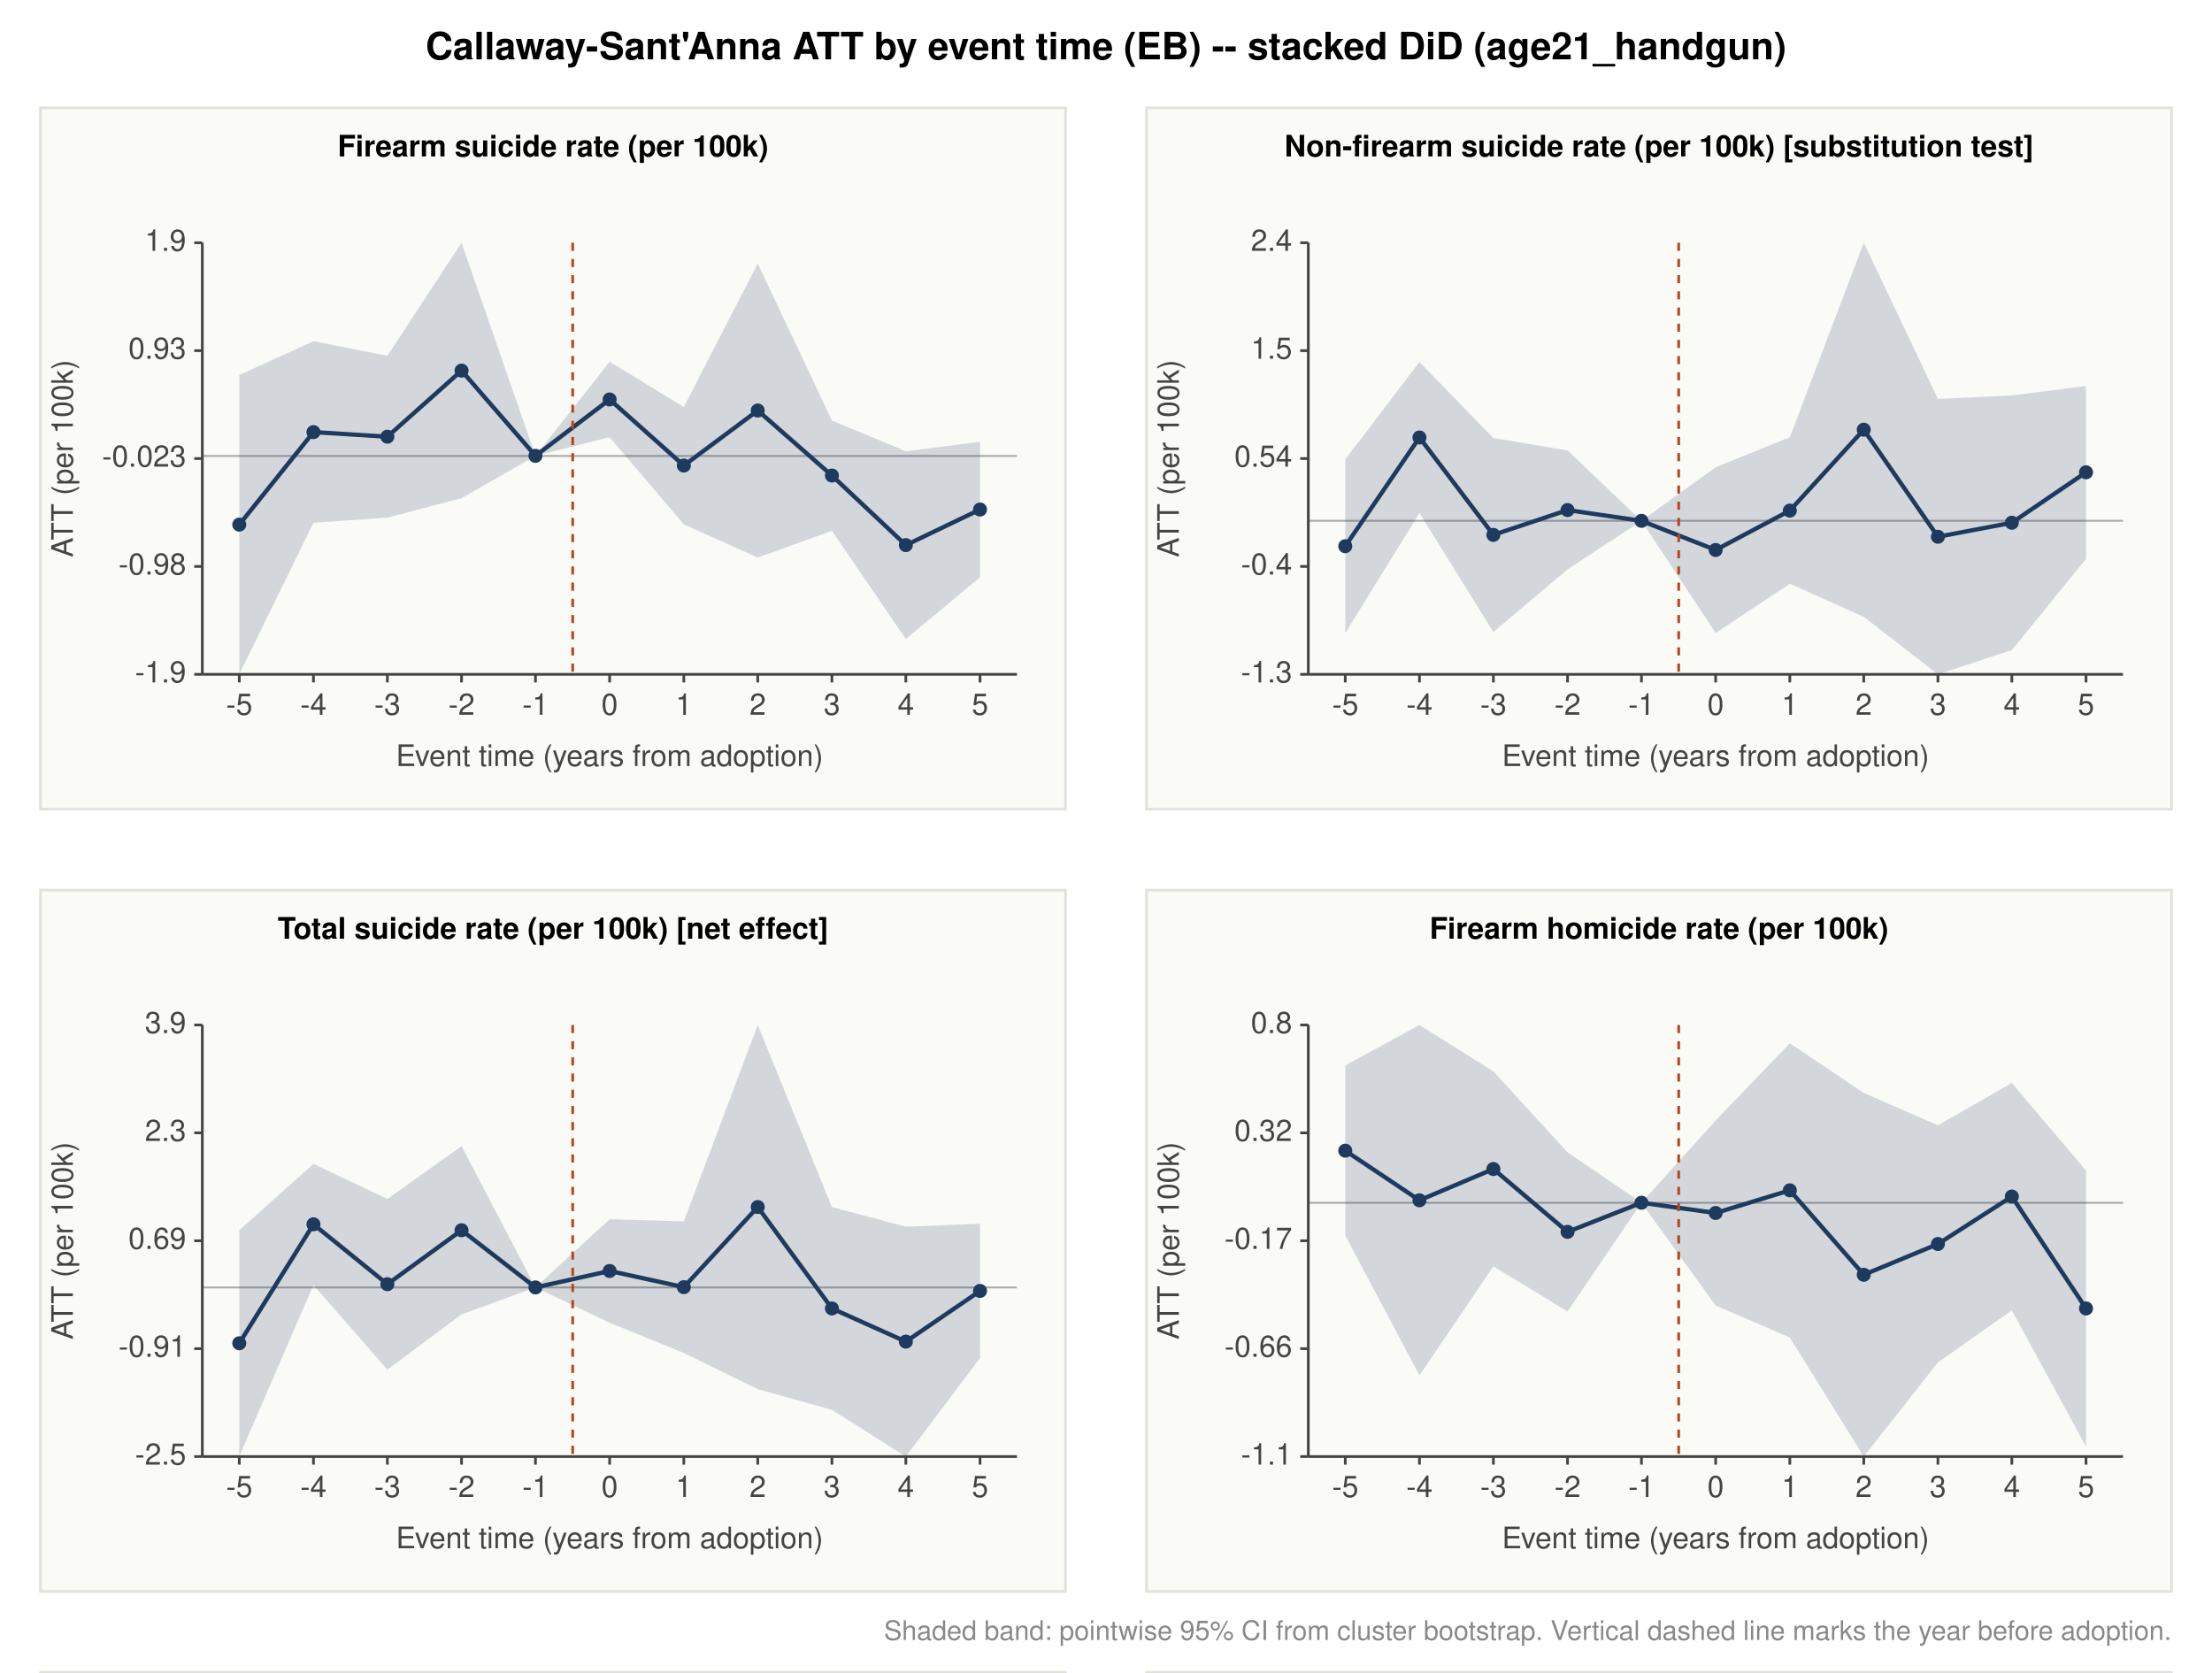
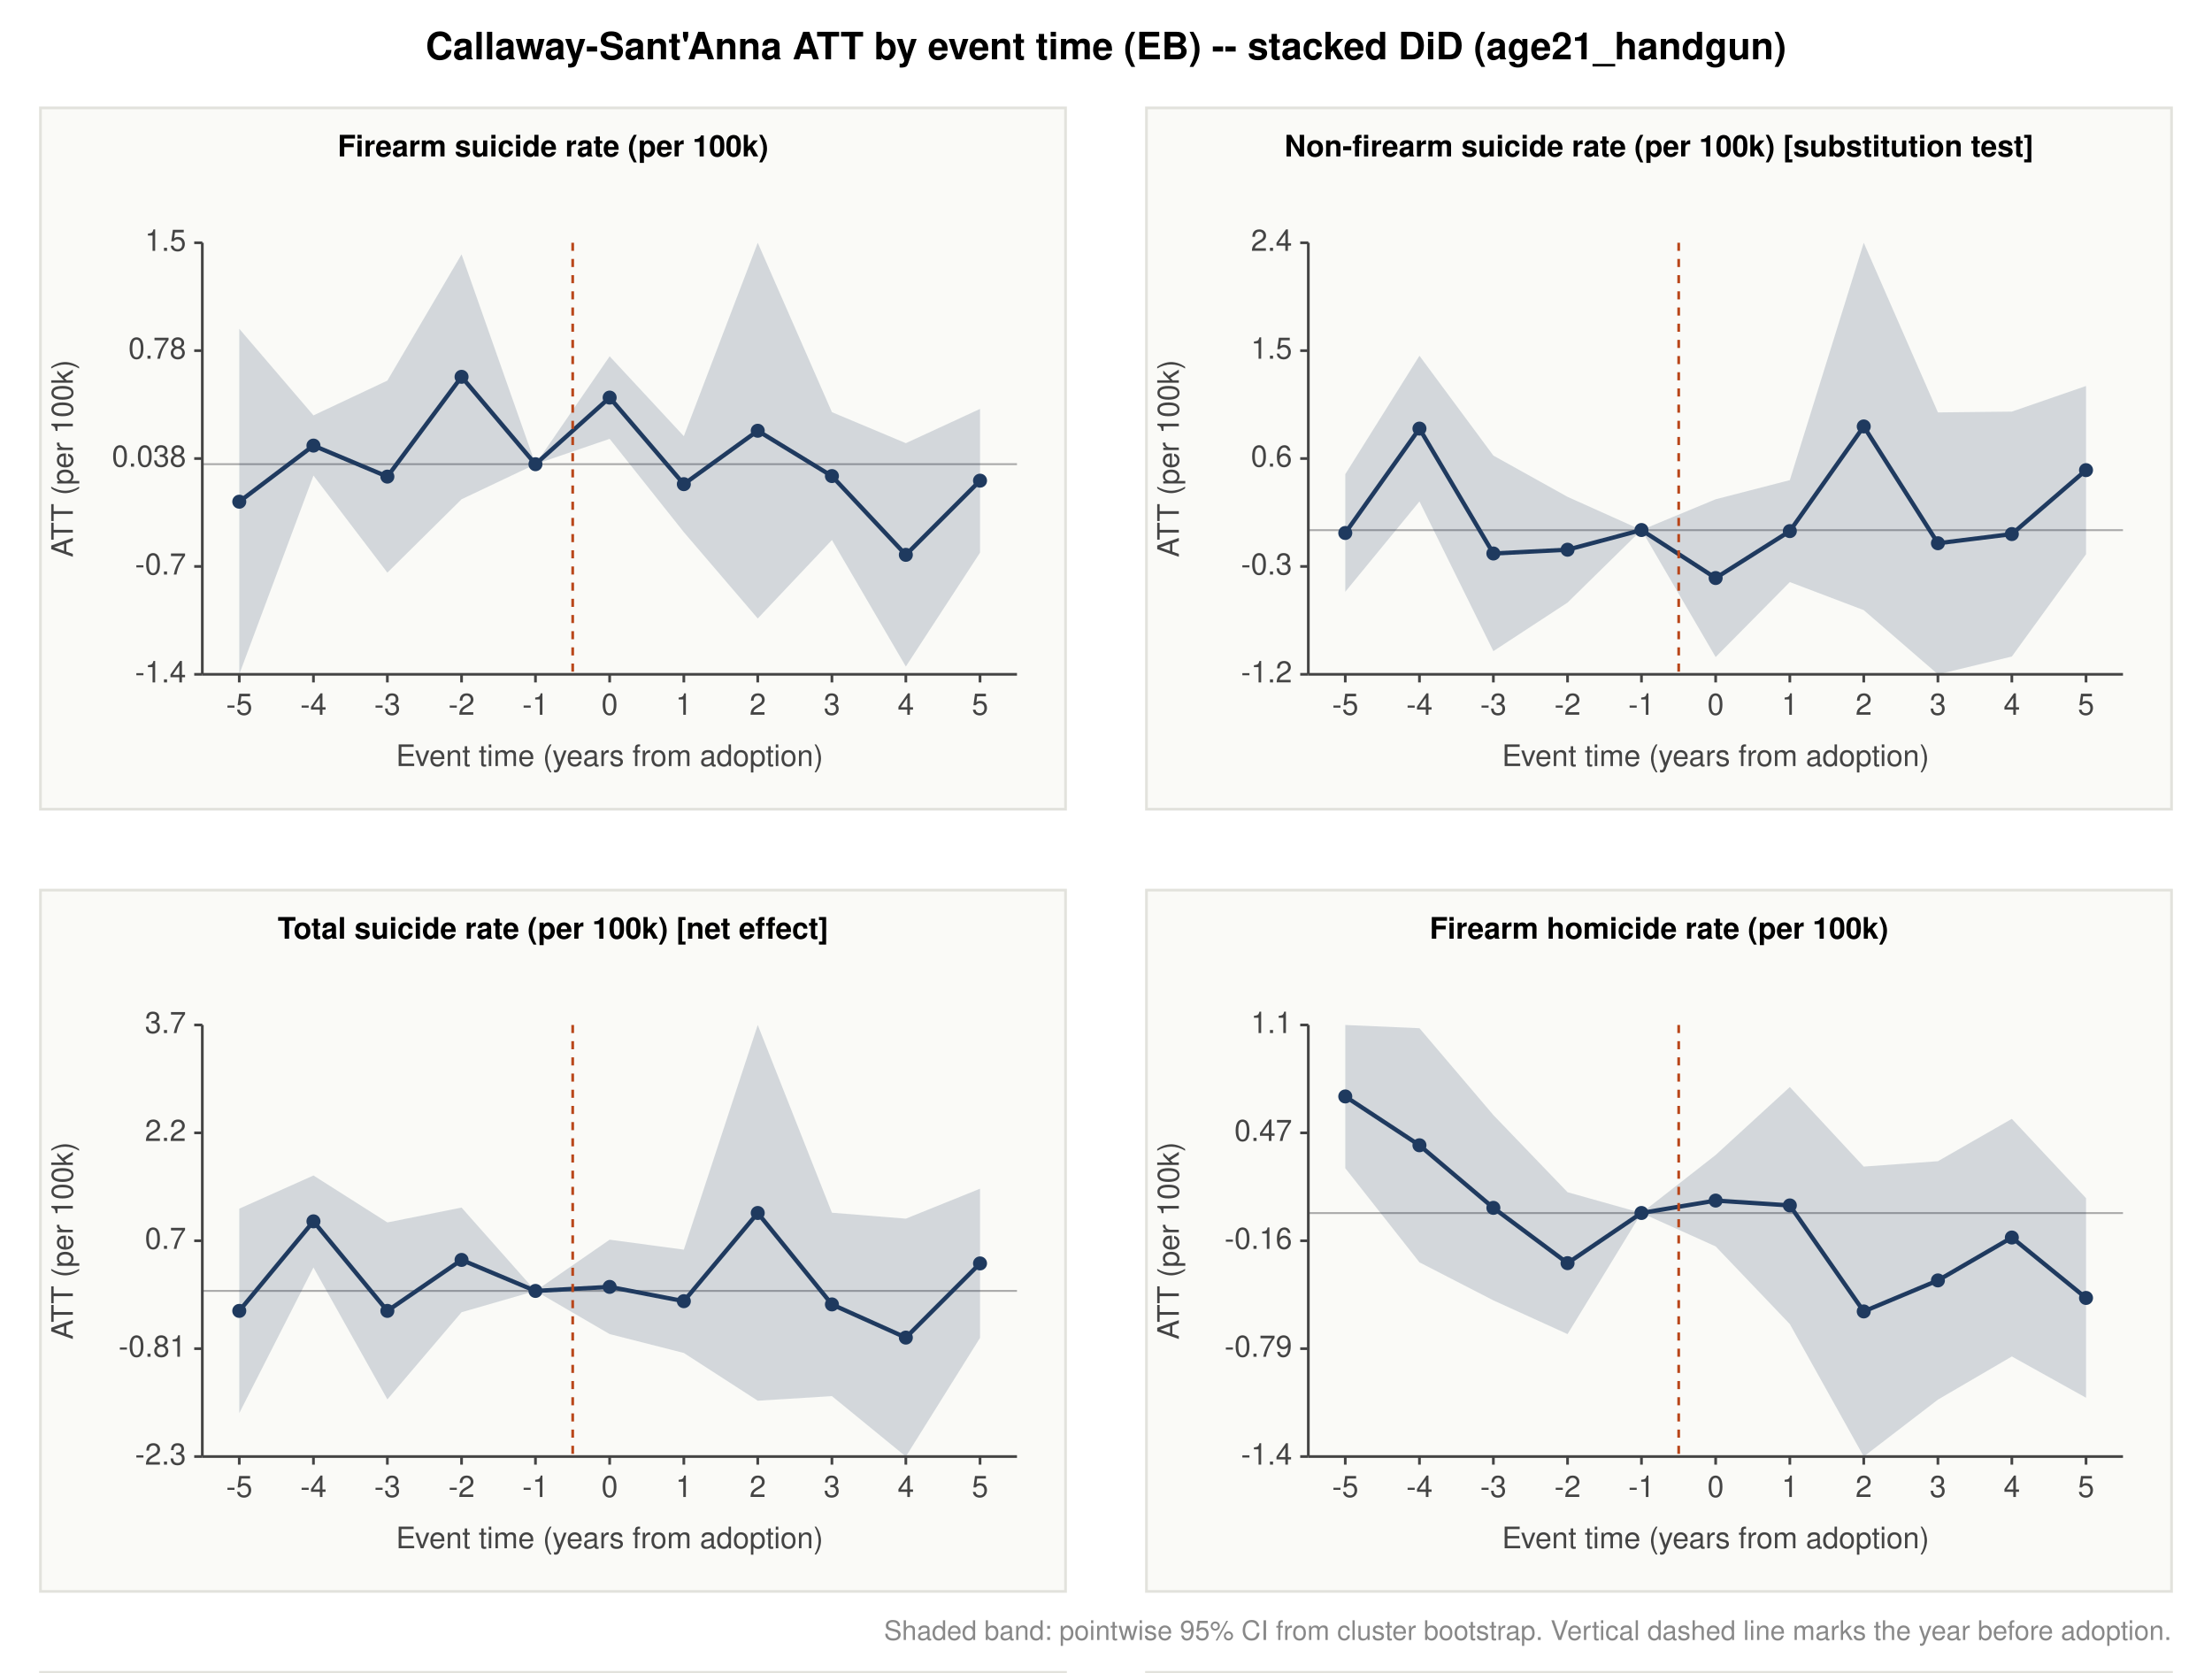
<svg xmlns="http://www.w3.org/2000/svg" viewBox="0 0 820 620" font-family="-apple-system, Segoe UI, Helvetica, Arial, sans-serif" font-size="11">
  <text x="410.0" y="22" text-anchor="middle" font-size="14" font-weight="600">Callaway-Sant'Anna ATT by event time (EB) -- stacked DiD (age21_handgun)</text>
  <rect x="15" y="40" width="380" height="260" fill="#fafaf7" stroke="#e2e2dc" />
  <text x="205.0" y="58" text-anchor="middle" font-weight="600">Firearm suicide rate (per 100k)</text>
-   <line x1="75" y1="169.047" x2="377" y2="169.047" stroke="#aaaaaa" stroke-width="0.7" />
-   <polygon points="88.7,139.0 116.2,126.5 143.6,131.9 171.1,90.0 198.5,169.0 226.0,134.1 253.5,150.9 280.9,97.7 308.4,155.9 335.8,167.3 363.3,163.8 363.3,214.0 335.8,236.9 308.4,196.8 280.9,206.7 253.5,194.4 226.0,162.1 198.5,169.0 171.1,184.7 143.6,191.9 116.2,193.8 88.7,250.0" fill="#1f3a5f" opacity="0.18" />
-   <polyline points="88.7,194.5 116.2,160.2 143.6,161.9 171.1,137.4 198.5,169.0 226.0,148.1 253.5,172.6 280.9,152.2 308.4,176.3 335.8,202.1 363.3,188.9" fill="none" stroke="#1f3a5f" stroke-width="1.6" />
-   <circle cx="88.7" cy="194.5" r="2.6" fill="#1f3a5f" />
-   <circle cx="116.2" cy="160.2" r="2.6" fill="#1f3a5f" />
-   <circle cx="143.6" cy="161.9" r="2.6" fill="#1f3a5f" />
-   <circle cx="171.1" cy="137.4" r="2.6" fill="#1f3a5f" />
-   <circle cx="198.5" cy="169.0" r="2.6" fill="#1f3a5f" />
-   <circle cx="226.0" cy="148.1" r="2.6" fill="#1f3a5f" />
-   <circle cx="253.5" cy="172.6" r="2.6" fill="#1f3a5f" />
-   <circle cx="280.9" cy="152.2" r="2.6" fill="#1f3a5f" />
-   <circle cx="308.4" cy="176.3" r="2.6" fill="#1f3a5f" />
-   <circle cx="335.8" cy="202.1" r="2.6" fill="#1f3a5f" />
-   <circle cx="363.3" cy="188.9" r="2.6" fill="#1f3a5f" />
+   <line x1="75" y1="172.083" x2="377" y2="172.083" stroke="#aaaaaa" stroke-width="0.7" />
+   <polygon points="88.7,121.9 116.2,154.0 143.6,141.1 171.1,94.3 198.5,172.1 226.0,132.1 253.5,161.7 280.9,90.0 308.4,152.8 335.8,164.3 363.3,151.6 363.3,204.9 335.8,247.1 308.4,200.2 280.9,229.3 253.5,197.3 226.0,162.7 198.5,172.1 171.1,185.1 143.6,212.3 116.2,176.3 88.7,250.0" fill="#1f3a5f" opacity="0.18" />
+   <polyline points="88.7,186.0 116.2,165.2 143.6,176.7 171.1,139.7 198.5,172.1 226.0,147.4 253.5,179.5 280.9,159.7 308.4,176.5 335.8,205.7 363.3,178.2" fill="none" stroke="#1f3a5f" stroke-width="1.6" />
+   <circle cx="88.7" cy="186.0" r="2.6" fill="#1f3a5f" />
+   <circle cx="116.2" cy="165.2" r="2.6" fill="#1f3a5f" />
+   <circle cx="143.6" cy="176.7" r="2.6" fill="#1f3a5f" />
+   <circle cx="171.1" cy="139.7" r="2.6" fill="#1f3a5f" />
+   <circle cx="198.5" cy="172.1" r="2.6" fill="#1f3a5f" />
+   <circle cx="226.0" cy="147.4" r="2.6" fill="#1f3a5f" />
+   <circle cx="253.5" cy="179.5" r="2.6" fill="#1f3a5f" />
+   <circle cx="280.9" cy="159.7" r="2.6" fill="#1f3a5f" />
+   <circle cx="308.4" cy="176.5" r="2.6" fill="#1f3a5f" />
+   <circle cx="335.8" cy="205.7" r="2.6" fill="#1f3a5f" />
+   <circle cx="363.3" cy="178.2" r="2.6" fill="#1f3a5f" />
  <line x1="212.3" y1="90" x2="212.3" y2="250" stroke="#b9461a" stroke-dasharray="3 3" />
  <line x1="75" y1="250" x2="377" y2="250" stroke="#444" />
  <line x1="75" y1="90" x2="75" y2="250" stroke="#444" />
  <line x1="88.7" y1="250" x2="88.7" y2="253" stroke="#444" />
  <text x="88.7" y="265" text-anchor="middle" fill="#444">-5</text>
  <line x1="116.2" y1="250" x2="116.2" y2="253" stroke="#444" />
  <text x="116.2" y="265" text-anchor="middle" fill="#444">-4</text>
  <line x1="143.6" y1="250" x2="143.6" y2="253" stroke="#444" />
  <text x="143.6" y="265" text-anchor="middle" fill="#444">-3</text>
  <line x1="171.1" y1="250" x2="171.1" y2="253" stroke="#444" />
  <text x="171.1" y="265" text-anchor="middle" fill="#444">-2</text>
  <line x1="198.5" y1="250" x2="198.5" y2="253" stroke="#444" />
  <text x="198.5" y="265" text-anchor="middle" fill="#444">-1</text>
  <line x1="226.0" y1="250" x2="226.0" y2="253" stroke="#444" />
  <text x="226.0" y="265" text-anchor="middle" fill="#444">0</text>
  <line x1="253.5" y1="250" x2="253.5" y2="253" stroke="#444" />
  <text x="253.5" y="265" text-anchor="middle" fill="#444">1</text>
  <line x1="280.9" y1="250" x2="280.9" y2="253" stroke="#444" />
  <text x="280.9" y="265" text-anchor="middle" fill="#444">2</text>
  <line x1="308.4" y1="250" x2="308.4" y2="253" stroke="#444" />
  <text x="308.4" y="265" text-anchor="middle" fill="#444">3</text>
  <line x1="335.8" y1="250" x2="335.8" y2="253" stroke="#444" />
  <text x="335.8" y="265" text-anchor="middle" fill="#444">4</text>
  <line x1="363.3" y1="250" x2="363.3" y2="253" stroke="#444" />
  <text x="363.3" y="265" text-anchor="middle" fill="#444">5</text>
  <line x1="72" y1="250.0" x2="75" y2="250.0" stroke="#444" />
-   <text x="69" y="253.0" text-anchor="end" fill="#444">-1.9</text>
+   <text x="69" y="253.0" text-anchor="end" fill="#444">-1.4</text>
  <line x1="72" y1="210.0" x2="75" y2="210.0" stroke="#444" />
-   <text x="69" y="213.0" text-anchor="end" fill="#444">-0.98</text>
+   <text x="69" y="213.0" text-anchor="end" fill="#444">-0.7</text>
  <line x1="72" y1="170.0" x2="75" y2="170.0" stroke="#444" />
-   <text x="69" y="173.0" text-anchor="end" fill="#444">-0.023</text>
+   <text x="69" y="173.0" text-anchor="end" fill="#444">0.038</text>
  <line x1="72" y1="130.0" x2="75" y2="130.0" stroke="#444" />
-   <text x="69" y="133.0" text-anchor="end" fill="#444">0.93</text>
+   <text x="69" y="133.0" text-anchor="end" fill="#444">0.78</text>
  <line x1="72" y1="90.0" x2="75" y2="90.0" stroke="#444" />
-   <text x="69" y="93.0" text-anchor="end" fill="#444">1.9</text>
+   <text x="69" y="93.0" text-anchor="end" fill="#444">1.5</text>
  <text x="226.0" y="284" text-anchor="middle" fill="#444">Event time (years from adoption)</text>
  <text x="27" y="170.0" text-anchor="middle" fill="#444" transform="rotate(-90 27 170.0)">ATT (per 100k)</text>
  <rect x="425" y="40" width="380" height="260" fill="#fafaf7" stroke="#e2e2dc" />
  <text x="615.0" y="58" text-anchor="middle" font-weight="600">Non-firearm suicide rate (per 100k) [substitution test]</text>
-   <line x1="485" y1="193.071" x2="787" y2="193.071" stroke="#aaaaaa" stroke-width="0.7" />
-   <polygon points="498.7,170.3 526.2,134.2 553.6,162.4 581.1,167.0 608.5,193.1 636.0,173.2 663.5,162.1 690.9,90.0 718.4,147.9 745.8,146.6 773.3,143.1 773.3,207.2 745.8,241.0 718.4,250.0 690.9,228.7 663.5,216.4 636.0,234.7 608.5,193.1 581.1,211.1 553.6,234.3 526.2,190.2 498.7,234.7" fill="#1f3a5f" opacity="0.18" />
-   <polyline points="498.7,202.5 526.2,162.2 553.6,198.3 581.1,189.1 608.5,193.1 636.0,203.9 663.5,189.3 690.9,159.3 718.4,199.0 745.8,193.8 773.3,175.1" fill="none" stroke="#1f3a5f" stroke-width="1.6" />
-   <circle cx="498.7" cy="202.5" r="2.6" fill="#1f3a5f" />
-   <circle cx="526.2" cy="162.2" r="2.6" fill="#1f3a5f" />
-   <circle cx="553.6" cy="198.3" r="2.6" fill="#1f3a5f" />
-   <circle cx="581.1" cy="189.1" r="2.6" fill="#1f3a5f" />
-   <circle cx="608.5" cy="193.1" r="2.6" fill="#1f3a5f" />
-   <circle cx="636.0" cy="203.9" r="2.6" fill="#1f3a5f" />
-   <circle cx="663.5" cy="189.3" r="2.6" fill="#1f3a5f" />
-   <circle cx="690.9" cy="159.3" r="2.6" fill="#1f3a5f" />
-   <circle cx="718.4" cy="199.0" r="2.6" fill="#1f3a5f" />
-   <circle cx="745.8" cy="193.8" r="2.6" fill="#1f3a5f" />
-   <circle cx="773.3" cy="175.1" r="2.6" fill="#1f3a5f" />
+   <line x1="485" y1="196.547" x2="787" y2="196.547" stroke="#aaaaaa" stroke-width="0.7" />
+   <polygon points="498.7,175.8 526.2,131.9 553.6,168.9 581.1,184.2 608.5,196.5 636.0,185.1 663.5,178.0 690.9,90.0 718.4,152.9 745.8,152.6 773.3,143.1 773.3,205.5 745.8,243.4 718.4,250.0 690.9,226.2 663.5,215.8 636.0,243.6 608.5,196.5 581.1,223.4 553.6,241.4 526.2,185.9 498.7,219.4" fill="#1f3a5f" opacity="0.18" />
+   <polyline points="498.7,197.6 526.2,158.9 553.6,205.2 581.1,203.8 608.5,196.5 636.0,214.3 663.5,196.9 690.9,158.1 718.4,201.4 745.8,198.0 773.3,174.3" fill="none" stroke="#1f3a5f" stroke-width="1.6" />
+   <circle cx="498.7" cy="197.6" r="2.6" fill="#1f3a5f" />
+   <circle cx="526.2" cy="158.9" r="2.6" fill="#1f3a5f" />
+   <circle cx="553.6" cy="205.2" r="2.6" fill="#1f3a5f" />
+   <circle cx="581.1" cy="203.8" r="2.6" fill="#1f3a5f" />
+   <circle cx="608.5" cy="196.5" r="2.6" fill="#1f3a5f" />
+   <circle cx="636.0" cy="214.3" r="2.6" fill="#1f3a5f" />
+   <circle cx="663.5" cy="196.9" r="2.6" fill="#1f3a5f" />
+   <circle cx="690.9" cy="158.1" r="2.6" fill="#1f3a5f" />
+   <circle cx="718.4" cy="201.4" r="2.6" fill="#1f3a5f" />
+   <circle cx="745.8" cy="198.0" r="2.6" fill="#1f3a5f" />
+   <circle cx="773.3" cy="174.3" r="2.6" fill="#1f3a5f" />
  <line x1="622.3" y1="90" x2="622.3" y2="250" stroke="#b9461a" stroke-dasharray="3 3" />
  <line x1="485" y1="250" x2="787" y2="250" stroke="#444" />
  <line x1="485" y1="90" x2="485" y2="250" stroke="#444" />
  <line x1="498.7" y1="250" x2="498.7" y2="253" stroke="#444" />
  <text x="498.7" y="265" text-anchor="middle" fill="#444">-5</text>
  <line x1="526.2" y1="250" x2="526.2" y2="253" stroke="#444" />
  <text x="526.2" y="265" text-anchor="middle" fill="#444">-4</text>
  <line x1="553.6" y1="250" x2="553.6" y2="253" stroke="#444" />
  <text x="553.6" y="265" text-anchor="middle" fill="#444">-3</text>
  <line x1="581.1" y1="250" x2="581.1" y2="253" stroke="#444" />
  <text x="581.1" y="265" text-anchor="middle" fill="#444">-2</text>
  <line x1="608.5" y1="250" x2="608.5" y2="253" stroke="#444" />
  <text x="608.5" y="265" text-anchor="middle" fill="#444">-1</text>
  <line x1="636.0" y1="250" x2="636.0" y2="253" stroke="#444" />
  <text x="636.0" y="265" text-anchor="middle" fill="#444">0</text>
  <line x1="663.5" y1="250" x2="663.5" y2="253" stroke="#444" />
  <text x="663.5" y="265" text-anchor="middle" fill="#444">1</text>
  <line x1="690.9" y1="250" x2="690.9" y2="253" stroke="#444" />
  <text x="690.9" y="265" text-anchor="middle" fill="#444">2</text>
  <line x1="718.4" y1="250" x2="718.4" y2="253" stroke="#444" />
  <text x="718.4" y="265" text-anchor="middle" fill="#444">3</text>
  <line x1="745.8" y1="250" x2="745.8" y2="253" stroke="#444" />
  <text x="745.8" y="265" text-anchor="middle" fill="#444">4</text>
  <line x1="773.3" y1="250" x2="773.3" y2="253" stroke="#444" />
  <text x="773.3" y="265" text-anchor="middle" fill="#444">5</text>
  <line x1="482" y1="250.0" x2="485" y2="250.0" stroke="#444" />
-   <text x="479" y="253.0" text-anchor="end" fill="#444">-1.3</text>
+   <text x="479" y="253.0" text-anchor="end" fill="#444">-1.2</text>
  <line x1="482" y1="210.0" x2="485" y2="210.0" stroke="#444" />
-   <text x="479" y="213.0" text-anchor="end" fill="#444">-0.4</text>
+   <text x="479" y="213.0" text-anchor="end" fill="#444">-0.3</text>
  <line x1="482" y1="170.0" x2="485" y2="170.0" stroke="#444" />
-   <text x="479" y="173.0" text-anchor="end" fill="#444">0.54</text>
+   <text x="479" y="173.0" text-anchor="end" fill="#444">0.6</text>
  <line x1="482" y1="130.0" x2="485" y2="130.0" stroke="#444" />
  <text x="479" y="133.0" text-anchor="end" fill="#444">1.5</text>
  <line x1="482" y1="90.0" x2="485" y2="90.0" stroke="#444" />
  <text x="479" y="93.0" text-anchor="end" fill="#444">2.4</text>
  <text x="636.0" y="284" text-anchor="middle" fill="#444">Event time (years from adoption)</text>
  <text x="437" y="170.0" text-anchor="middle" fill="#444" transform="rotate(-90 437 170.0)">ATT (per 100k)</text>
  <rect x="15" y="330" width="380" height="260" fill="#fafaf7" stroke="#e2e2dc" />
  <text x="205.0" y="348" text-anchor="middle" font-weight="600">Total suicide rate (per 100k) [net effect]</text>
-   <line x1="75" y1="477.315" x2="377" y2="477.315" stroke="#aaaaaa" stroke-width="0.7" />
-   <polygon points="88.7,456.1 116.2,431.5 143.6,444.5 171.1,424.9 198.5,477.3 226.0,452.0 253.5,452.8 280.9,380.0 308.4,447.5 335.8,454.8 363.3,453.7 363.3,503.5 335.8,540.0 308.4,522.7 280.9,515.0 253.5,501.6 226.0,490.4 198.5,477.3 171.1,487.3 143.6,507.8 116.2,476.4 88.7,539.9" fill="#1f3a5f" opacity="0.18" />
-   <polyline points="88.7,498.0 116.2,453.9 143.6,476.1 171.1,456.1 198.5,477.3 226.0,471.2 253.5,477.2 280.9,447.5 308.4,485.1 335.8,497.4 363.3,478.6" fill="none" stroke="#1f3a5f" stroke-width="1.6" />
-   <circle cx="88.7" cy="498.0" r="2.6" fill="#1f3a5f" />
-   <circle cx="116.2" cy="453.9" r="2.6" fill="#1f3a5f" />
-   <circle cx="143.6" cy="476.1" r="2.6" fill="#1f3a5f" />
-   <circle cx="171.1" cy="456.1" r="2.6" fill="#1f3a5f" />
-   <circle cx="198.5" cy="477.3" r="2.6" fill="#1f3a5f" />
-   <circle cx="226.0" cy="471.2" r="2.6" fill="#1f3a5f" />
-   <circle cx="253.5" cy="477.2" r="2.6" fill="#1f3a5f" />
-   <circle cx="280.9" cy="447.5" r="2.6" fill="#1f3a5f" />
-   <circle cx="308.4" cy="485.1" r="2.6" fill="#1f3a5f" />
-   <circle cx="335.8" cy="497.4" r="2.6" fill="#1f3a5f" />
-   <circle cx="363.3" cy="478.6" r="2.6" fill="#1f3a5f" />
+   <line x1="75" y1="478.588" x2="377" y2="478.588" stroke="#aaaaaa" stroke-width="0.7" />
+   <polygon points="88.7,448.1 116.2,435.8 143.6,453.2 171.1,447.7 198.5,478.6 226.0,459.6 253.5,463.3 280.9,380.0 308.4,449.6 335.8,451.8 363.3,440.7 363.3,496.0 335.8,540.0 308.4,517.6 280.9,519.3 253.5,501.6 226.0,494.6 198.5,478.6 171.1,486.5 143.6,518.8 116.2,469.9 88.7,523.9" fill="#1f3a5f" opacity="0.18" />
+   <polyline points="88.7,486.0 116.2,452.8 143.6,486.0 171.1,467.1 198.5,478.6 226.0,477.1 253.5,482.4 280.9,449.7 308.4,483.6 335.8,495.9 363.3,468.4" fill="none" stroke="#1f3a5f" stroke-width="1.6" />
+   <circle cx="88.7" cy="486.0" r="2.6" fill="#1f3a5f" />
+   <circle cx="116.2" cy="452.8" r="2.6" fill="#1f3a5f" />
+   <circle cx="143.6" cy="486.0" r="2.6" fill="#1f3a5f" />
+   <circle cx="171.1" cy="467.1" r="2.6" fill="#1f3a5f" />
+   <circle cx="198.5" cy="478.6" r="2.6" fill="#1f3a5f" />
+   <circle cx="226.0" cy="477.1" r="2.6" fill="#1f3a5f" />
+   <circle cx="253.5" cy="482.4" r="2.6" fill="#1f3a5f" />
+   <circle cx="280.9" cy="449.7" r="2.6" fill="#1f3a5f" />
+   <circle cx="308.4" cy="483.6" r="2.6" fill="#1f3a5f" />
+   <circle cx="335.8" cy="495.9" r="2.6" fill="#1f3a5f" />
+   <circle cx="363.3" cy="468.4" r="2.6" fill="#1f3a5f" />
  <line x1="212.3" y1="380" x2="212.3" y2="540" stroke="#b9461a" stroke-dasharray="3 3" />
  <line x1="75" y1="540" x2="377" y2="540" stroke="#444" />
  <line x1="75" y1="380" x2="75" y2="540" stroke="#444" />
  <line x1="88.7" y1="540" x2="88.7" y2="543" stroke="#444" />
  <text x="88.7" y="555" text-anchor="middle" fill="#444">-5</text>
  <line x1="116.2" y1="540" x2="116.2" y2="543" stroke="#444" />
  <text x="116.2" y="555" text-anchor="middle" fill="#444">-4</text>
  <line x1="143.6" y1="540" x2="143.6" y2="543" stroke="#444" />
  <text x="143.6" y="555" text-anchor="middle" fill="#444">-3</text>
  <line x1="171.1" y1="540" x2="171.1" y2="543" stroke="#444" />
  <text x="171.1" y="555" text-anchor="middle" fill="#444">-2</text>
  <line x1="198.5" y1="540" x2="198.5" y2="543" stroke="#444" />
  <text x="198.5" y="555" text-anchor="middle" fill="#444">-1</text>
  <line x1="226.0" y1="540" x2="226.0" y2="543" stroke="#444" />
  <text x="226.0" y="555" text-anchor="middle" fill="#444">0</text>
  <line x1="253.5" y1="540" x2="253.5" y2="543" stroke="#444" />
  <text x="253.5" y="555" text-anchor="middle" fill="#444">1</text>
  <line x1="280.9" y1="540" x2="280.9" y2="543" stroke="#444" />
  <text x="280.9" y="555" text-anchor="middle" fill="#444">2</text>
  <line x1="308.4" y1="540" x2="308.4" y2="543" stroke="#444" />
  <text x="308.4" y="555" text-anchor="middle" fill="#444">3</text>
  <line x1="335.8" y1="540" x2="335.8" y2="543" stroke="#444" />
  <text x="335.8" y="555" text-anchor="middle" fill="#444">4</text>
  <line x1="363.3" y1="540" x2="363.3" y2="543" stroke="#444" />
  <text x="363.3" y="555" text-anchor="middle" fill="#444">5</text>
  <line x1="72" y1="540.0" x2="75" y2="540.0" stroke="#444" />
-   <text x="69" y="543.0" text-anchor="end" fill="#444">-2.5</text>
+   <text x="69" y="543.0" text-anchor="end" fill="#444">-2.3</text>
  <line x1="72" y1="500.0" x2="75" y2="500.0" stroke="#444" />
-   <text x="69" y="503.0" text-anchor="end" fill="#444">-0.91</text>
+   <text x="69" y="503.0" text-anchor="end" fill="#444">-0.81</text>
  <line x1="72" y1="460.0" x2="75" y2="460.0" stroke="#444" />
-   <text x="69" y="463.0" text-anchor="end" fill="#444">0.69</text>
+   <text x="69" y="463.0" text-anchor="end" fill="#444">0.7</text>
  <line x1="72" y1="420.0" x2="75" y2="420.0" stroke="#444" />
-   <text x="69" y="423.0" text-anchor="end" fill="#444">2.3</text>
+   <text x="69" y="423.0" text-anchor="end" fill="#444">2.2</text>
  <line x1="72" y1="380.0" x2="75" y2="380.0" stroke="#444" />
-   <text x="69" y="383.0" text-anchor="end" fill="#444">3.9</text>
+   <text x="69" y="383.0" text-anchor="end" fill="#444">3.7</text>
  <text x="226.0" y="574" text-anchor="middle" fill="#444">Event time (years from adoption)</text>
  <text x="27" y="460.0" text-anchor="middle" fill="#444" transform="rotate(-90 27 460.0)">ATT (per 100k)</text>
  <rect x="425" y="330" width="380" height="260" fill="#fafaf7" stroke="#e2e2dc" />
  <text x="615.0" y="348" text-anchor="middle" font-weight="600">Firearm homicide rate (per 100k)</text>
-   <line x1="485" y1="445.929" x2="787" y2="445.929" stroke="#aaaaaa" stroke-width="0.7" />
-   <polygon points="498.7,395.0 526.2,380.0 553.6,397.2 581.1,427.2 608.5,445.9 636.0,415.4 663.5,386.8 690.9,405.2 718.4,417.2 745.8,401.5 773.3,434.0 773.3,536.3 745.8,485.8 718.4,505.1 690.9,540.0 663.5,495.9 636.0,484.0 608.5,445.9 581.1,486.2 553.6,469.5 526.2,509.9 498.7,458.1" fill="#1f3a5f" opacity="0.18" />
-   <polyline points="498.7,426.6 526.2,445.0 553.6,433.4 581.1,456.7 608.5,445.9 636.0,449.7 663.5,441.3 690.9,472.6 718.4,461.2 745.8,443.6 773.3,485.1" fill="none" stroke="#1f3a5f" stroke-width="1.6" />
-   <circle cx="498.7" cy="426.6" r="2.6" fill="#1f3a5f" />
-   <circle cx="526.2" cy="445.0" r="2.6" fill="#1f3a5f" />
-   <circle cx="553.6" cy="433.4" r="2.6" fill="#1f3a5f" />
-   <circle cx="581.1" cy="456.7" r="2.6" fill="#1f3a5f" />
-   <circle cx="608.5" cy="445.9" r="2.6" fill="#1f3a5f" />
-   <circle cx="636.0" cy="449.7" r="2.6" fill="#1f3a5f" />
-   <circle cx="663.5" cy="441.3" r="2.6" fill="#1f3a5f" />
-   <circle cx="690.9" cy="472.6" r="2.6" fill="#1f3a5f" />
-   <circle cx="718.4" cy="461.2" r="2.6" fill="#1f3a5f" />
-   <circle cx="745.8" cy="443.6" r="2.6" fill="#1f3a5f" />
-   <circle cx="773.3" cy="485.1" r="2.6" fill="#1f3a5f" />
+   <line x1="485" y1="449.735" x2="787" y2="449.735" stroke="#aaaaaa" stroke-width="0.7" />
+   <polygon points="498.7,380.0 526.2,381.2 553.6,413.4 581.1,442.0 608.5,449.7 636.0,428.2 663.5,403.0 690.9,432.5 718.4,430.5 745.8,414.8 773.3,444.2 773.3,518.2 745.8,502.9 718.4,518.9 690.9,540.0 663.5,490.9 636.0,462.1 608.5,449.7 581.1,494.6 553.6,482.1 526.2,468.0 498.7,433.1" fill="#1f3a5f" opacity="0.18" />
+   <polyline points="498.7,406.5 526.2,424.6 553.6,447.8 581.1,468.3 608.5,449.7 636.0,445.1 663.5,446.9 690.9,486.2 718.4,474.7 745.8,458.8 773.3,481.2" fill="none" stroke="#1f3a5f" stroke-width="1.6" />
+   <circle cx="498.7" cy="406.5" r="2.6" fill="#1f3a5f" />
+   <circle cx="526.2" cy="424.6" r="2.6" fill="#1f3a5f" />
+   <circle cx="553.6" cy="447.8" r="2.6" fill="#1f3a5f" />
+   <circle cx="581.1" cy="468.3" r="2.6" fill="#1f3a5f" />
+   <circle cx="608.5" cy="449.7" r="2.6" fill="#1f3a5f" />
+   <circle cx="636.0" cy="445.1" r="2.6" fill="#1f3a5f" />
+   <circle cx="663.5" cy="446.9" r="2.6" fill="#1f3a5f" />
+   <circle cx="690.9" cy="486.2" r="2.6" fill="#1f3a5f" />
+   <circle cx="718.4" cy="474.7" r="2.6" fill="#1f3a5f" />
+   <circle cx="745.8" cy="458.8" r="2.6" fill="#1f3a5f" />
+   <circle cx="773.3" cy="481.2" r="2.6" fill="#1f3a5f" />
  <line x1="622.3" y1="380" x2="622.3" y2="540" stroke="#b9461a" stroke-dasharray="3 3" />
  <line x1="485" y1="540" x2="787" y2="540" stroke="#444" />
  <line x1="485" y1="380" x2="485" y2="540" stroke="#444" />
  <line x1="498.7" y1="540" x2="498.7" y2="543" stroke="#444" />
  <text x="498.7" y="555" text-anchor="middle" fill="#444">-5</text>
  <line x1="526.2" y1="540" x2="526.2" y2="543" stroke="#444" />
  <text x="526.2" y="555" text-anchor="middle" fill="#444">-4</text>
  <line x1="553.6" y1="540" x2="553.6" y2="543" stroke="#444" />
  <text x="553.6" y="555" text-anchor="middle" fill="#444">-3</text>
  <line x1="581.1" y1="540" x2="581.1" y2="543" stroke="#444" />
  <text x="581.1" y="555" text-anchor="middle" fill="#444">-2</text>
  <line x1="608.5" y1="540" x2="608.5" y2="543" stroke="#444" />
  <text x="608.5" y="555" text-anchor="middle" fill="#444">-1</text>
  <line x1="636.0" y1="540" x2="636.0" y2="543" stroke="#444" />
  <text x="636.0" y="555" text-anchor="middle" fill="#444">0</text>
  <line x1="663.5" y1="540" x2="663.5" y2="543" stroke="#444" />
  <text x="663.5" y="555" text-anchor="middle" fill="#444">1</text>
  <line x1="690.9" y1="540" x2="690.9" y2="543" stroke="#444" />
  <text x="690.9" y="555" text-anchor="middle" fill="#444">2</text>
  <line x1="718.4" y1="540" x2="718.4" y2="543" stroke="#444" />
  <text x="718.4" y="555" text-anchor="middle" fill="#444">3</text>
  <line x1="745.8" y1="540" x2="745.8" y2="543" stroke="#444" />
  <text x="745.8" y="555" text-anchor="middle" fill="#444">4</text>
  <line x1="773.3" y1="540" x2="773.3" y2="543" stroke="#444" />
  <text x="773.3" y="555" text-anchor="middle" fill="#444">5</text>
  <line x1="482" y1="540.0" x2="485" y2="540.0" stroke="#444" />
-   <text x="479" y="543.0" text-anchor="end" fill="#444">-1.1</text>
+   <text x="479" y="543.0" text-anchor="end" fill="#444">-1.4</text>
  <line x1="482" y1="500.0" x2="485" y2="500.0" stroke="#444" />
-   <text x="479" y="503.0" text-anchor="end" fill="#444">-0.66</text>
+   <text x="479" y="503.0" text-anchor="end" fill="#444">-0.79</text>
  <line x1="482" y1="460.0" x2="485" y2="460.0" stroke="#444" />
-   <text x="479" y="463.0" text-anchor="end" fill="#444">-0.17</text>
+   <text x="479" y="463.0" text-anchor="end" fill="#444">-0.16</text>
  <line x1="482" y1="420.0" x2="485" y2="420.0" stroke="#444" />
-   <text x="479" y="423.0" text-anchor="end" fill="#444">0.32</text>
+   <text x="479" y="423.0" text-anchor="end" fill="#444">0.47</text>
  <line x1="482" y1="380.0" x2="485" y2="380.0" stroke="#444" />
-   <text x="479" y="383.0" text-anchor="end" fill="#444">0.8</text>
+   <text x="479" y="383.0" text-anchor="end" fill="#444">1.1</text>
  <text x="636.0" y="574" text-anchor="middle" fill="#444">Event time (years from adoption)</text>
  <text x="437" y="460.0" text-anchor="middle" fill="#444" transform="rotate(-90 437 460.0)">ATT (per 100k)</text>
  <rect x="15" y="620" width="380" height="260" fill="#fafaf7" stroke="#e2e2dc" />
  <text x="205.0" y="638" text-anchor="middle" font-weight="600">Total homicide rate (per 100k)</text>
-   <line x1="75" y1="736.193" x2="377" y2="736.193" stroke="#aaaaaa" stroke-width="0.7" />
-   <polygon points="88.7,675.0 116.2,696.0 143.6,691.1 171.1,670.0 198.5,736.2 226.0,719.9 253.5,687.8 280.9,732.0 308.4,710.6 335.8,699.6 363.3,730.4 363.3,815.7 335.8,768.0 308.4,830.0 280.9,787.2 253.5,759.0 226.0,764.6 198.5,736.2 171.1,762.9 143.6,774.6 116.2,800.9 88.7,764.1" fill="#1f3a5f" opacity="0.18" />
-   <polyline points="88.7,719.6 116.2,748.4 143.6,732.9 171.1,716.4 198.5,736.2 226.0,742.2 253.5,723.4 280.9,759.6 308.4,770.3 335.8,733.8 363.3,773.1" fill="none" stroke="#1f3a5f" stroke-width="1.6" />
-   <circle cx="88.7" cy="719.6" r="2.6" fill="#1f3a5f" />
-   <circle cx="116.2" cy="748.4" r="2.6" fill="#1f3a5f" />
-   <circle cx="143.6" cy="732.9" r="2.6" fill="#1f3a5f" />
-   <circle cx="171.1" cy="716.4" r="2.6" fill="#1f3a5f" />
-   <circle cx="198.5" cy="736.2" r="2.6" fill="#1f3a5f" />
-   <circle cx="226.0" cy="742.2" r="2.6" fill="#1f3a5f" />
-   <circle cx="253.5" cy="723.4" r="2.6" fill="#1f3a5f" />
-   <circle cx="280.9" cy="759.6" r="2.6" fill="#1f3a5f" />
-   <circle cx="308.4" cy="770.3" r="2.6" fill="#1f3a5f" />
-   <circle cx="335.8" cy="733.8" r="2.6" fill="#1f3a5f" />
-   <circle cx="363.3" cy="773.1" r="2.6" fill="#1f3a5f" />
+   <line x1="75" y1="721.805" x2="377" y2="721.805" stroke="#aaaaaa" stroke-width="0.7" />
+   <polygon points="88.7,672.5 116.2,679.8 143.6,693.9 171.1,701.3 198.5,721.8 226.0,704.5 253.5,671.8 280.9,717.3 308.4,697.9 335.8,670.0 363.3,701.9 363.3,767.3 335.8,746.3 308.4,830.0 280.9,764.1 253.5,733.8 226.0,754.5 198.5,721.8 171.1,747.2 143.6,765.0 116.2,744.4 88.7,726.8" fill="#1f3a5f" opacity="0.18" />
+   <polyline points="88.7,699.6 116.2,712.1 143.6,729.5 171.1,724.2 198.5,721.8 226.0,729.5 253.5,702.8 280.9,740.7 308.4,764.0 335.8,708.2 363.3,734.6" fill="none" stroke="#1f3a5f" stroke-width="1.6" />
+   <circle cx="88.7" cy="699.6" r="2.6" fill="#1f3a5f" />
+   <circle cx="116.2" cy="712.1" r="2.6" fill="#1f3a5f" />
+   <circle cx="143.6" cy="729.5" r="2.6" fill="#1f3a5f" />
+   <circle cx="171.1" cy="724.2" r="2.6" fill="#1f3a5f" />
+   <circle cx="198.5" cy="721.8" r="2.6" fill="#1f3a5f" />
+   <circle cx="226.0" cy="729.5" r="2.6" fill="#1f3a5f" />
+   <circle cx="253.5" cy="702.8" r="2.6" fill="#1f3a5f" />
+   <circle cx="280.9" cy="740.7" r="2.6" fill="#1f3a5f" />
+   <circle cx="308.4" cy="764.0" r="2.6" fill="#1f3a5f" />
+   <circle cx="335.8" cy="708.2" r="2.6" fill="#1f3a5f" />
+   <circle cx="363.3" cy="734.6" r="2.6" fill="#1f3a5f" />
  <line x1="212.3" y1="670" x2="212.3" y2="830" stroke="#b9461a" stroke-dasharray="3 3" />
  <line x1="75" y1="830" x2="377" y2="830" stroke="#444" />
  <line x1="75" y1="670" x2="75" y2="830" stroke="#444" />
  <line x1="88.7" y1="830" x2="88.7" y2="833" stroke="#444" />
  <text x="88.7" y="845" text-anchor="middle" fill="#444">-5</text>
  <line x1="116.2" y1="830" x2="116.2" y2="833" stroke="#444" />
  <text x="116.2" y="845" text-anchor="middle" fill="#444">-4</text>
  <line x1="143.6" y1="830" x2="143.6" y2="833" stroke="#444" />
  <text x="143.6" y="845" text-anchor="middle" fill="#444">-3</text>
  <line x1="171.1" y1="830" x2="171.1" y2="833" stroke="#444" />
  <text x="171.1" y="845" text-anchor="middle" fill="#444">-2</text>
  <line x1="198.5" y1="830" x2="198.5" y2="833" stroke="#444" />
  <text x="198.5" y="845" text-anchor="middle" fill="#444">-1</text>
  <line x1="226.0" y1="830" x2="226.0" y2="833" stroke="#444" />
  <text x="226.0" y="845" text-anchor="middle" fill="#444">0</text>
  <line x1="253.5" y1="830" x2="253.5" y2="833" stroke="#444" />
  <text x="253.5" y="845" text-anchor="middle" fill="#444">1</text>
  <line x1="280.9" y1="830" x2="280.9" y2="833" stroke="#444" />
  <text x="280.9" y="845" text-anchor="middle" fill="#444">2</text>
  <line x1="308.4" y1="830" x2="308.4" y2="833" stroke="#444" />
  <text x="308.4" y="845" text-anchor="middle" fill="#444">3</text>
  <line x1="335.8" y1="830" x2="335.8" y2="833" stroke="#444" />
  <text x="335.8" y="845" text-anchor="middle" fill="#444">4</text>
  <line x1="363.3" y1="830" x2="363.3" y2="833" stroke="#444" />
  <text x="363.3" y="845" text-anchor="middle" fill="#444">5</text>
  <line x1="72" y1="830.0" x2="75" y2="830.0" stroke="#444" />
-   <text x="69" y="833.0" text-anchor="end" fill="#444">-1.4</text>
+   <text x="69" y="833.0" text-anchor="end" fill="#444">-1.9</text>
  <line x1="72" y1="790.0" x2="75" y2="790.0" stroke="#444" />
-   <text x="69" y="793.0" text-anchor="end" fill="#444">-0.83</text>
+   <text x="69" y="793.0" text-anchor="end" fill="#444">-1.2</text>
  <line x1="72" y1="750.0" x2="75" y2="750.0" stroke="#444" />
-   <text x="69" y="753.0" text-anchor="end" fill="#444">-0.21</text>
+   <text x="69" y="753.0" text-anchor="end" fill="#444">-0.49</text>
  <line x1="72" y1="710.0" x2="75" y2="710.0" stroke="#444" />
-   <text x="69" y="713.0" text-anchor="end" fill="#444">0.4</text>
+   <text x="69" y="713.0" text-anchor="end" fill="#444">0.21</text>
  <line x1="72" y1="670.0" x2="75" y2="670.0" stroke="#444" />
-   <text x="69" y="673.0" text-anchor="end" fill="#444">1</text>
+   <text x="69" y="673.0" text-anchor="end" fill="#444">0.9</text>
  <text x="226.0" y="864" text-anchor="middle" fill="#444">Event time (years from adoption)</text>
  <text x="27" y="750.0" text-anchor="middle" fill="#444" transform="rotate(-90 27 750.0)">ATT (per 100k)</text>
  <rect x="425" y="620" width="380" height="260" fill="#fafaf7" stroke="#e2e2dc" />
  <text x="615.0" y="638" text-anchor="middle" font-weight="600">Motor vehicle theft rate (per 100k) [placebo]</text>
-   <line x1="485" y1="741.867" x2="787" y2="741.867" stroke="#aaaaaa" stroke-width="0.7" />
-   <polygon points="498.7,703.7 526.2,706.8 553.6,709.8 581.1,670.0 608.5,741.9 636.0,691.7 663.5,717.1 690.9,736.1 718.4,675.5 745.8,691.3 773.3,749.7 773.3,806.1 745.8,792.5 718.4,805.2 690.9,762.0 663.5,788.3 636.0,781.8 608.5,741.9 581.1,746.1 553.6,764.1 526.2,830.0 498.7,822.5" fill="#1f3a5f" opacity="0.18" />
-   <polyline points="498.7,763.1 526.2,768.4 553.6,736.9 581.1,708.1 608.5,741.9 636.0,736.8 663.5,752.7 690.9,749.0 718.4,740.3 745.8,741.9 773.3,777.9" fill="none" stroke="#1f3a5f" stroke-width="1.6" />
-   <circle cx="498.7" cy="763.1" r="2.6" fill="#1f3a5f" />
-   <circle cx="526.2" cy="768.4" r="2.6" fill="#1f3a5f" />
-   <circle cx="553.6" cy="736.9" r="2.6" fill="#1f3a5f" />
-   <circle cx="581.1" cy="708.1" r="2.6" fill="#1f3a5f" />
-   <circle cx="608.5" cy="741.9" r="2.6" fill="#1f3a5f" />
-   <circle cx="636.0" cy="736.8" r="2.6" fill="#1f3a5f" />
-   <circle cx="663.5" cy="752.7" r="2.6" fill="#1f3a5f" />
-   <circle cx="690.9" cy="749.0" r="2.6" fill="#1f3a5f" />
-   <circle cx="718.4" cy="740.3" r="2.6" fill="#1f3a5f" />
-   <circle cx="745.8" cy="741.9" r="2.6" fill="#1f3a5f" />
-   <circle cx="773.3" cy="777.9" r="2.6" fill="#1f3a5f" />
+   <line x1="485" y1="754.706" x2="787" y2="754.706" stroke="#aaaaaa" stroke-width="0.7" />
+   <polygon points="498.7,729.7 526.2,740.0 553.6,739.6 581.1,705.5 608.5,754.7 636.0,722.6 663.5,732.9 690.9,737.6 718.4,681.1 745.8,670.0 773.3,735.1 773.3,794.6 745.8,784.7 718.4,792.0 690.9,765.4 663.5,792.4 636.0,789.0 608.5,754.7 581.1,781.5 553.6,782.6 526.2,830.0 498.7,829.8" fill="#1f3a5f" opacity="0.18" />
+   <polyline points="498.7,779.7 526.2,785.0 553.6,761.1 581.1,743.5 608.5,754.7 636.0,755.8 663.5,762.6 690.9,751.5 718.4,736.5 745.8,727.4 773.3,764.9" fill="none" stroke="#1f3a5f" stroke-width="1.6" />
+   <circle cx="498.7" cy="779.7" r="2.6" fill="#1f3a5f" />
+   <circle cx="526.2" cy="785.0" r="2.6" fill="#1f3a5f" />
+   <circle cx="553.6" cy="761.1" r="2.6" fill="#1f3a5f" />
+   <circle cx="581.1" cy="743.5" r="2.6" fill="#1f3a5f" />
+   <circle cx="608.5" cy="754.7" r="2.6" fill="#1f3a5f" />
+   <circle cx="636.0" cy="755.8" r="2.6" fill="#1f3a5f" />
+   <circle cx="663.5" cy="762.6" r="2.6" fill="#1f3a5f" />
+   <circle cx="690.9" cy="751.5" r="2.6" fill="#1f3a5f" />
+   <circle cx="718.4" cy="736.5" r="2.6" fill="#1f3a5f" />
+   <circle cx="745.8" cy="727.4" r="2.6" fill="#1f3a5f" />
+   <circle cx="773.3" cy="764.9" r="2.6" fill="#1f3a5f" />
  <line x1="622.3" y1="670" x2="622.3" y2="830" stroke="#b9461a" stroke-dasharray="3 3" />
  <line x1="485" y1="830" x2="787" y2="830" stroke="#444" />
  <line x1="485" y1="670" x2="485" y2="830" stroke="#444" />
  <line x1="498.7" y1="830" x2="498.7" y2="833" stroke="#444" />
  <text x="498.7" y="845" text-anchor="middle" fill="#444">-5</text>
  <line x1="526.2" y1="830" x2="526.2" y2="833" stroke="#444" />
  <text x="526.2" y="845" text-anchor="middle" fill="#444">-4</text>
  <line x1="553.6" y1="830" x2="553.6" y2="833" stroke="#444" />
  <text x="553.6" y="845" text-anchor="middle" fill="#444">-3</text>
  <line x1="581.1" y1="830" x2="581.1" y2="833" stroke="#444" />
  <text x="581.1" y="845" text-anchor="middle" fill="#444">-2</text>
  <line x1="608.5" y1="830" x2="608.5" y2="833" stroke="#444" />
  <text x="608.5" y="845" text-anchor="middle" fill="#444">-1</text>
  <line x1="636.0" y1="830" x2="636.0" y2="833" stroke="#444" />
  <text x="636.0" y="845" text-anchor="middle" fill="#444">0</text>
  <line x1="663.5" y1="830" x2="663.5" y2="833" stroke="#444" />
  <text x="663.5" y="845" text-anchor="middle" fill="#444">1</text>
  <line x1="690.9" y1="830" x2="690.9" y2="833" stroke="#444" />
  <text x="690.9" y="845" text-anchor="middle" fill="#444">2</text>
  <line x1="718.4" y1="830" x2="718.4" y2="833" stroke="#444" />
  <text x="718.4" y="845" text-anchor="middle" fill="#444">3</text>
  <line x1="745.8" y1="830" x2="745.8" y2="833" stroke="#444" />
  <text x="745.8" y="845" text-anchor="middle" fill="#444">4</text>
  <line x1="773.3" y1="830" x2="773.3" y2="833" stroke="#444" />
  <text x="773.3" y="845" text-anchor="middle" fill="#444">5</text>
  <line x1="482" y1="830.0" x2="485" y2="830.0" stroke="#444" />
-   <text x="479" y="833.0" text-anchor="end" fill="#444">-1e+02</text>
+   <text x="479" y="833.0" text-anchor="end" fill="#444">-1.1e+02</text>
  <line x1="482" y1="790.0" x2="485" y2="790.0" stroke="#444" />
-   <text x="479" y="793.0" text-anchor="end" fill="#444">-57</text>
+   <text x="479" y="793.0" text-anchor="end" fill="#444">-51</text>
  <line x1="482" y1="750.0" x2="485" y2="750.0" stroke="#444" />
-   <text x="479" y="753.0" text-anchor="end" fill="#444">-9.7</text>
+   <text x="479" y="753.0" text-anchor="end" fill="#444">6.9</text>
  <line x1="482" y1="710.0" x2="485" y2="710.0" stroke="#444" />
-   <text x="479" y="713.0" text-anchor="end" fill="#444">38</text>
+   <text x="479" y="713.0" text-anchor="end" fill="#444">65</text>
  <line x1="482" y1="670.0" x2="485" y2="670.0" stroke="#444" />
-   <text x="479" y="673.0" text-anchor="end" fill="#444">86</text>
+   <text x="479" y="673.0" text-anchor="end" fill="#444">1.2e+02</text>
  <text x="636.0" y="864" text-anchor="middle" fill="#444">Event time (years from adoption)</text>
  <text x="437" y="750.0" text-anchor="middle" fill="#444" transform="rotate(-90 437 750.0)">ATT (per 100k)</text>
  <text x="805" y="608" text-anchor="end" fill="#888" font-size="10">Shaded band: pointwise 95% CI from cluster bootstrap. Vertical dashed line marks the year before adoption.</text>
</svg>
